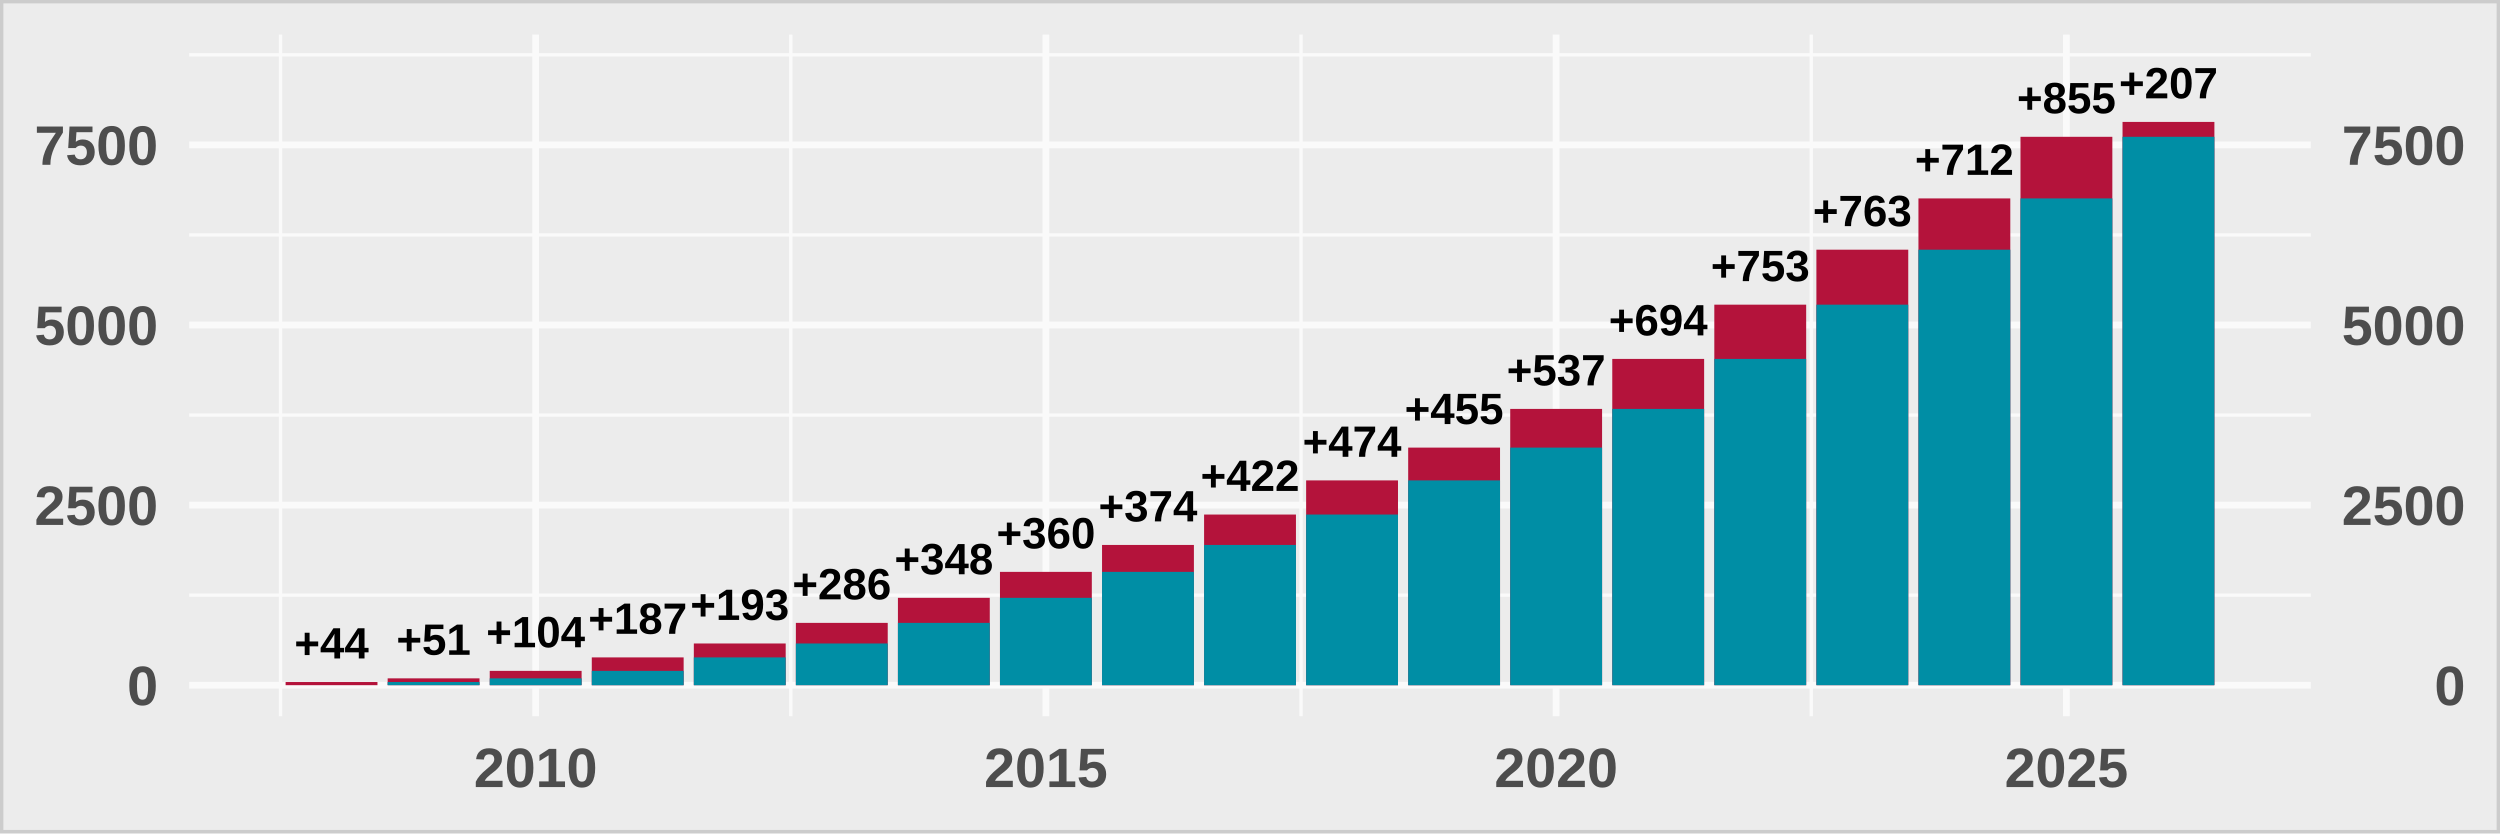
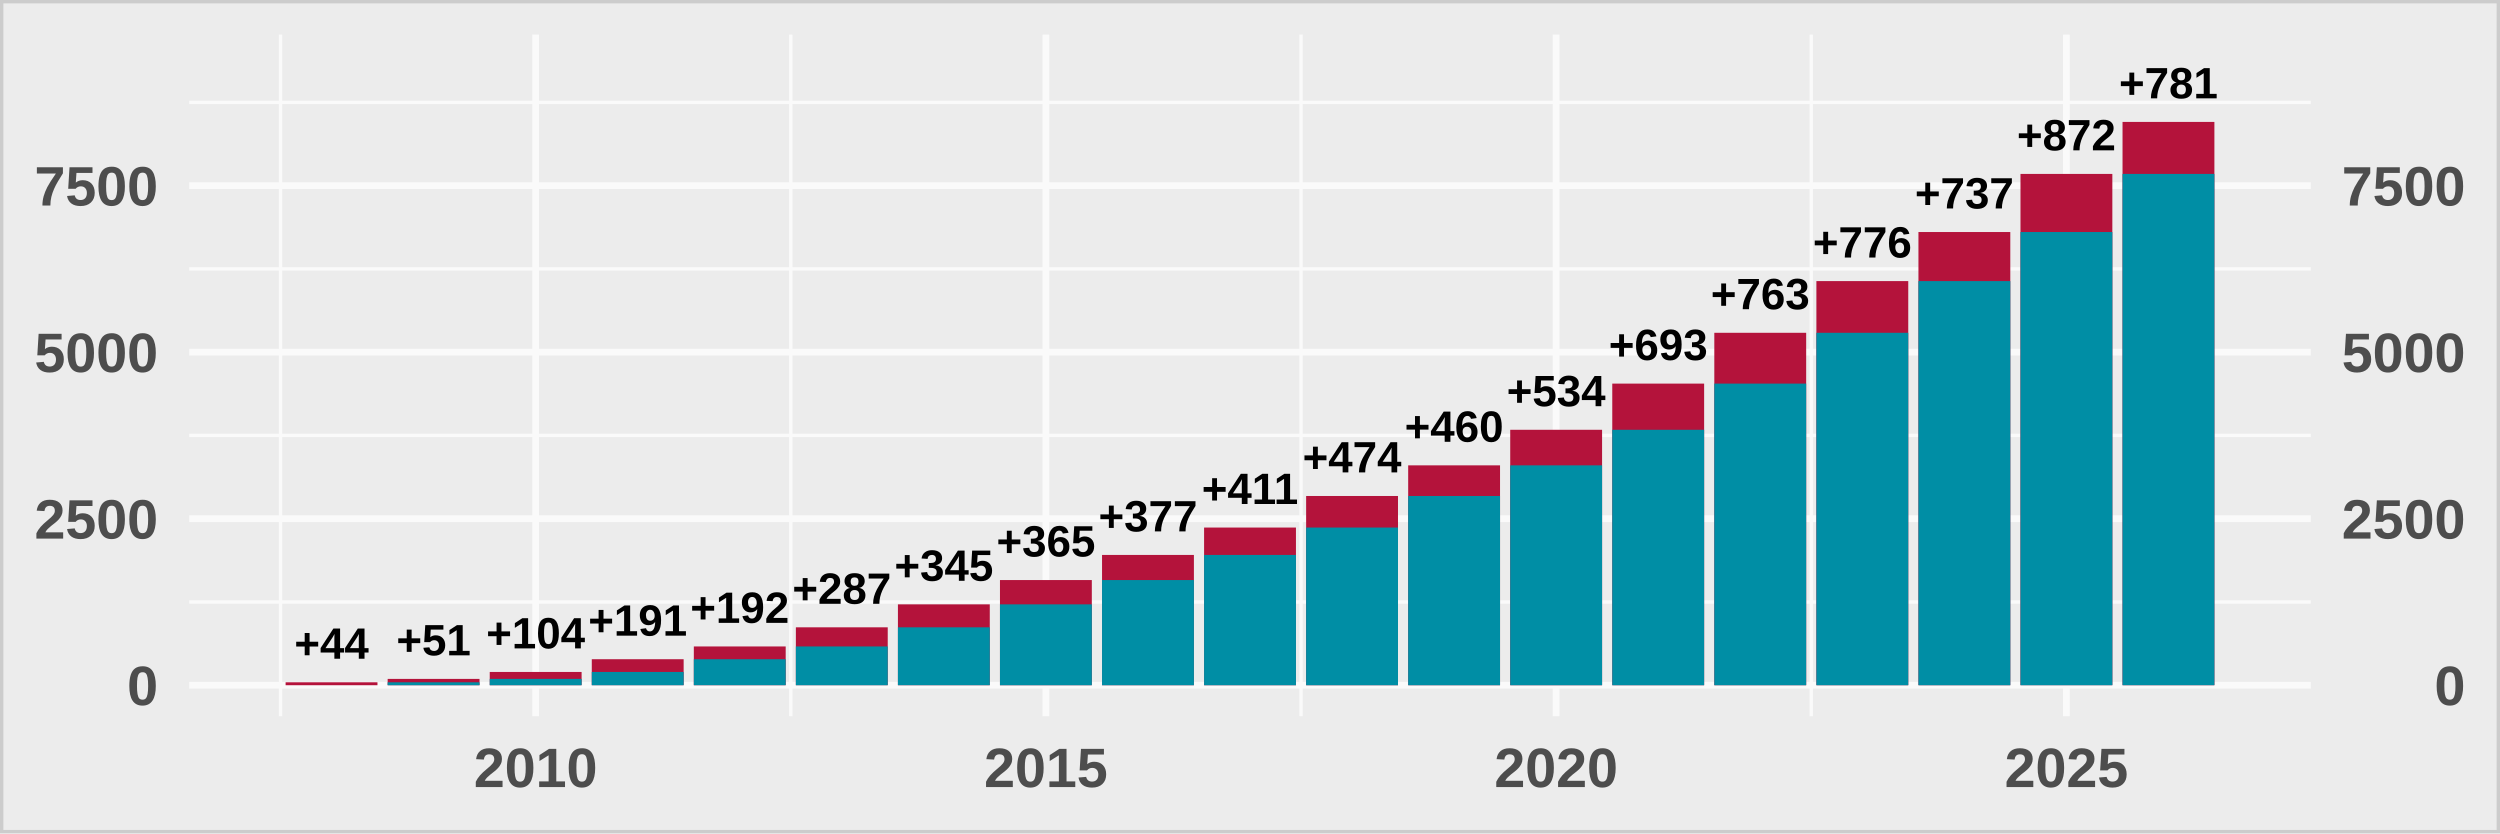
<svg xmlns="http://www.w3.org/2000/svg" width="648.00pt" height="216.00pt" viewBox="0 0 648.00 216.00">
  <g class="svglite">
    <defs>
      <style type="text/css">
    .svglite line, .svglite polyline, .svglite polygon, .svglite path, .svglite rect, .svglite circle {
      fill: none;
      stroke: #000000;
      stroke-linecap: round;
      stroke-linejoin: round;
      stroke-miterlimit: 10.00;
    }
    .svglite text {
      white-space: pre;
    }
    .svglite g.glyphgroup path {
      fill: inherit;
      stroke: none;
    }
  </style>
    </defs>
    <rect width="100%" height="100%" style="stroke: none; fill: #FFFFFF;" />
    <defs>
      <clipPath id="cpMC4wMHw2NDguMDB8MC4wMHwyMTYuMDA=">
        <rect x="0.00" y="0.00" width="648.00" height="216.00" />
      </clipPath>
    </defs>
    <g clip-path="url(#cpMC4wMHw2NDguMDB8MC4wMHwyMTYuMDA=)">
      <rect x="0.00" y="-0" width="648.00" height="216.00" style="stroke-width: 1.75; stroke: #CCCCCC; fill: #ECECEC;" />
    </g>
    <defs>
      <clipPath id="cpNDkuMDR8NTk4Ljk2fDguOTd8MTg1LjY0">
        <rect x="49.04" y="8.97" width="549.93" height="176.67" />
      </clipPath>
    </defs>
    <g clip-path="url(#cpNDkuMDR8NTk4Ljk2fDguOTd8MTg1LjY0)">
-       <polyline points="49.04,154.26 598.96,154.26 " style="stroke-width: 0.87; stroke: #FAFAFA; stroke-linecap: butt;" />
-       <polyline points="49.04,107.58 598.96,107.58 " style="stroke-width: 0.87; stroke: #FAFAFA; stroke-linecap: butt;" />
-       <polyline points="49.04,60.90 598.96,60.90 " style="stroke-width: 0.87; stroke: #FAFAFA; stroke-linecap: butt;" />
-       <polyline points="49.04,14.21 598.96,14.21 " style="stroke-width: 0.87; stroke: #FAFAFA; stroke-linecap: butt;" />
+       <polyline points="49.04,156.03 598.96,156.03 " style="stroke-width: 0.87; stroke: #FAFAFA; stroke-linecap: butt;" />
+       <polyline points="49.04,112.86 598.96,112.86 " style="stroke-width: 0.87; stroke: #FAFAFA; stroke-linecap: butt;" />
+       <polyline points="49.04,69.70 598.96,69.70 " style="stroke-width: 0.87; stroke: #FAFAFA; stroke-linecap: butt;" />
+       <polyline points="49.04,26.54 598.96,26.54 " style="stroke-width: 0.87; stroke: #FAFAFA; stroke-linecap: butt;" />
      <polyline points="72.71,185.64 72.71,8.97 " style="stroke-width: 0.87; stroke: #FAFAFA; stroke-linecap: butt;" />
      <polyline points="204.97,185.64 204.97,8.97 " style="stroke-width: 0.87; stroke: #FAFAFA; stroke-linecap: butt;" />
      <polyline points="337.23,185.64 337.23,8.97 " style="stroke-width: 0.87; stroke: #FAFAFA; stroke-linecap: butt;" />
      <polyline points="469.48,185.64 469.48,8.97 " style="stroke-width: 0.87; stroke: #FAFAFA; stroke-linecap: butt;" />
      <polyline points="49.04,177.61 598.96,177.61 " style="stroke-width: 1.75; stroke: #FAFAFA; stroke-linecap: butt;" />
-       <polyline points="49.04,130.92 598.96,130.92 " style="stroke-width: 1.75; stroke: #FAFAFA; stroke-linecap: butt;" />
-       <polyline points="49.04,84.24 598.96,84.24 " style="stroke-width: 1.75; stroke: #FAFAFA; stroke-linecap: butt;" />
-       <polyline points="49.04,37.55 598.96,37.55 " style="stroke-width: 1.75; stroke: #FAFAFA; stroke-linecap: butt;" />
+       <polyline points="49.04,134.44 598.96,134.44 " style="stroke-width: 1.75; stroke: #FAFAFA; stroke-linecap: butt;" />
+       <polyline points="49.04,91.28 598.96,91.28 " style="stroke-width: 1.75; stroke: #FAFAFA; stroke-linecap: butt;" />
+       <polyline points="49.04,48.12 598.96,48.12 " style="stroke-width: 1.75; stroke: #FAFAFA; stroke-linecap: butt;" />
      <polyline points="138.84,185.64 138.84,8.97 " style="stroke-width: 1.75; stroke: #FAFAFA; stroke-linecap: butt;" />
      <polyline points="271.10,185.64 271.10,8.97 " style="stroke-width: 1.75; stroke: #FAFAFA; stroke-linecap: butt;" />
      <polyline points="403.35,185.64 403.35,8.97 " style="stroke-width: 1.75; stroke: #FAFAFA; stroke-linecap: butt;" />
      <polyline points="535.61,185.64 535.61,8.97 " style="stroke-width: 1.75; stroke: #FAFAFA; stroke-linecap: butt;" />
-       <rect x="74.03" y="176.78" width="23.81" height="0.82" style="stroke-width: 1.75; stroke: none; stroke-linecap: butt; stroke-linejoin: miter; fill: #B4133B;" />
-       <rect x="100.48" y="175.83" width="23.81" height="1.77" style="stroke-width: 1.75; stroke: none; stroke-linecap: butt; stroke-linejoin: miter; fill: #B4133B;" />
-       <rect x="126.94" y="173.89" width="23.81" height="3.72" style="stroke-width: 1.75; stroke: none; stroke-linecap: butt; stroke-linejoin: miter; fill: #B4133B;" />
-       <rect x="153.39" y="170.40" width="23.81" height="7.21" style="stroke-width: 1.75; stroke: none; stroke-linecap: butt; stroke-linejoin: miter; fill: #B4133B;" />
-       <rect x="179.84" y="166.79" width="23.81" height="10.81" style="stroke-width: 1.75; stroke: none; stroke-linecap: butt; stroke-linejoin: miter; fill: #B4133B;" />
-       <rect x="206.29" y="161.45" width="23.81" height="16.15" style="stroke-width: 1.75; stroke: none; stroke-linecap: butt; stroke-linejoin: miter; fill: #B4133B;" />
-       <rect x="232.74" y="154.96" width="23.81" height="22.65" style="stroke-width: 1.75; stroke: none; stroke-linecap: butt; stroke-linejoin: miter; fill: #B4133B;" />
-       <rect x="259.19" y="148.23" width="23.81" height="29.37" style="stroke-width: 1.75; stroke: none; stroke-linecap: butt; stroke-linejoin: miter; fill: #B4133B;" />
-       <rect x="285.65" y="141.25" width="23.81" height="36.36" style="stroke-width: 1.75; stroke: none; stroke-linecap: butt; stroke-linejoin: miter; fill: #B4133B;" />
-       <rect x="312.10" y="133.37" width="23.81" height="44.24" style="stroke-width: 1.75; stroke: none; stroke-linecap: butt; stroke-linejoin: miter; fill: #B4133B;" />
-       <rect x="338.55" y="124.52" width="23.81" height="53.09" style="stroke-width: 1.75; stroke: none; stroke-linecap: butt; stroke-linejoin: miter; fill: #B4133B;" />
-       <rect x="365.00" y="116.02" width="23.81" height="61.59" style="stroke-width: 1.75; stroke: none; stroke-linecap: butt; stroke-linejoin: miter; fill: #B4133B;" />
-       <rect x="391.45" y="105.99" width="23.81" height="71.61" style="stroke-width: 1.75; stroke: none; stroke-linecap: butt; stroke-linejoin: miter; fill: #B4133B;" />
-       <rect x="417.90" y="93.03" width="23.81" height="84.57" style="stroke-width: 1.75; stroke: none; stroke-linecap: butt; stroke-linejoin: miter; fill: #B4133B;" />
-       <rect x="444.35" y="78.97" width="23.81" height="98.63" style="stroke-width: 1.75; stroke: none; stroke-linecap: butt; stroke-linejoin: miter; fill: #B4133B;" />
-       <rect x="470.81" y="64.72" width="23.81" height="112.88" style="stroke-width: 1.75; stroke: none; stroke-linecap: butt; stroke-linejoin: miter; fill: #B4133B;" />
-       <rect x="497.26" y="51.43" width="23.81" height="126.18" style="stroke-width: 1.75; stroke: none; stroke-linecap: butt; stroke-linejoin: miter; fill: #B4133B;" />
-       <rect x="523.71" y="35.46" width="23.81" height="142.14" style="stroke-width: 1.75; stroke: none; stroke-linecap: butt; stroke-linejoin: miter; fill: #B4133B;" />
+       <rect x="74.03" y="176.85" width="23.81" height="0.76" style="stroke-width: 1.75; stroke: none; stroke-linecap: butt; stroke-linejoin: miter; fill: #B4133B;" />
+       <rect x="100.48" y="175.97" width="23.81" height="1.64" style="stroke-width: 1.75; stroke: none; stroke-linecap: butt; stroke-linejoin: miter; fill: #B4133B;" />
+       <rect x="126.94" y="174.17" width="23.81" height="3.44" style="stroke-width: 1.75; stroke: none; stroke-linecap: butt; stroke-linejoin: miter; fill: #B4133B;" />
+       <rect x="153.39" y="170.87" width="23.81" height="6.73" style="stroke-width: 1.75; stroke: none; stroke-linecap: butt; stroke-linejoin: miter; fill: #B4133B;" />
+       <rect x="179.84" y="167.56" width="23.81" height="10.05" style="stroke-width: 1.75; stroke: none; stroke-linecap: butt; stroke-linejoin: miter; fill: #B4133B;" />
+       <rect x="206.29" y="162.60" width="23.81" height="15.00" style="stroke-width: 1.75; stroke: none; stroke-linecap: butt; stroke-linejoin: miter; fill: #B4133B;" />
+       <rect x="232.74" y="156.65" width="23.81" height="20.96" style="stroke-width: 1.75; stroke: none; stroke-linecap: butt; stroke-linejoin: miter; fill: #B4133B;" />
+       <rect x="259.19" y="150.35" width="23.81" height="27.26" style="stroke-width: 1.75; stroke: none; stroke-linecap: butt; stroke-linejoin: miter; fill: #B4133B;" />
+       <rect x="285.65" y="143.84" width="23.81" height="33.77" style="stroke-width: 1.75; stroke: none; stroke-linecap: butt; stroke-linejoin: miter; fill: #B4133B;" />
+       <rect x="312.10" y="136.74" width="23.81" height="40.87" style="stroke-width: 1.75; stroke: none; stroke-linecap: butt; stroke-linejoin: miter; fill: #B4133B;" />
+       <rect x="338.55" y="128.56" width="23.81" height="49.05" style="stroke-width: 1.75; stroke: none; stroke-linecap: butt; stroke-linejoin: miter; fill: #B4133B;" />
+       <rect x="365.00" y="120.62" width="23.81" height="56.99" style="stroke-width: 1.75; stroke: none; stroke-linecap: butt; stroke-linejoin: miter; fill: #B4133B;" />
+       <rect x="391.45" y="111.40" width="23.81" height="66.21" style="stroke-width: 1.75; stroke: none; stroke-linecap: butt; stroke-linejoin: miter; fill: #B4133B;" />
+       <rect x="417.90" y="99.43" width="23.81" height="78.18" style="stroke-width: 1.75; stroke: none; stroke-linecap: butt; stroke-linejoin: miter; fill: #B4133B;" />
+       <rect x="444.35" y="86.26" width="23.81" height="91.35" style="stroke-width: 1.75; stroke: none; stroke-linecap: butt; stroke-linejoin: miter; fill: #B4133B;" />
+       <rect x="470.81" y="72.86" width="23.81" height="104.75" style="stroke-width: 1.75; stroke: none; stroke-linecap: butt; stroke-linejoin: miter; fill: #B4133B;" />
+       <rect x="497.26" y="60.14" width="23.81" height="117.47" style="stroke-width: 1.75; stroke: none; stroke-linecap: butt; stroke-linejoin: miter; fill: #B4133B;" />
+       <rect x="523.71" y="45.08" width="23.81" height="132.52" style="stroke-width: 1.75; stroke: none; stroke-linecap: butt; stroke-linejoin: miter; fill: #B4133B;" />
      <rect x="550.16" y="31.60" width="23.81" height="146.01" style="stroke-width: 1.75; stroke: none; stroke-linecap: butt; stroke-linejoin: miter; fill: #B4133B;" />
      <rect x="74.03" y="177.61" width="23.81" height="0.00" style="stroke-width: 1.75; stroke: none; stroke-linecap: butt; stroke-linejoin: miter; fill: #008EA5;" />
-       <rect x="100.48" y="176.78" width="23.81" height="0.82" style="stroke-width: 1.75; stroke: none; stroke-linecap: butt; stroke-linejoin: miter; fill: #008EA5;" />
-       <rect x="126.94" y="175.83" width="23.81" height="1.77" style="stroke-width: 1.75; stroke: none; stroke-linecap: butt; stroke-linejoin: miter; fill: #008EA5;" />
-       <rect x="153.39" y="173.89" width="23.81" height="3.72" style="stroke-width: 1.75; stroke: none; stroke-linecap: butt; stroke-linejoin: miter; fill: #008EA5;" />
-       <rect x="179.84" y="170.40" width="23.81" height="7.21" style="stroke-width: 1.75; stroke: none; stroke-linecap: butt; stroke-linejoin: miter; fill: #008EA5;" />
-       <rect x="206.29" y="166.79" width="23.81" height="10.81" style="stroke-width: 1.75; stroke: none; stroke-linecap: butt; stroke-linejoin: miter; fill: #008EA5;" />
-       <rect x="232.74" y="161.45" width="23.81" height="16.15" style="stroke-width: 1.75; stroke: none; stroke-linecap: butt; stroke-linejoin: miter; fill: #008EA5;" />
-       <rect x="259.19" y="154.96" width="23.81" height="22.65" style="stroke-width: 1.75; stroke: none; stroke-linecap: butt; stroke-linejoin: miter; fill: #008EA5;" />
-       <rect x="285.65" y="148.23" width="23.81" height="29.37" style="stroke-width: 1.75; stroke: none; stroke-linecap: butt; stroke-linejoin: miter; fill: #008EA5;" />
-       <rect x="312.10" y="141.25" width="23.81" height="36.36" style="stroke-width: 1.75; stroke: none; stroke-linecap: butt; stroke-linejoin: miter; fill: #008EA5;" />
-       <rect x="338.55" y="133.37" width="23.81" height="44.24" style="stroke-width: 1.75; stroke: none; stroke-linecap: butt; stroke-linejoin: miter; fill: #008EA5;" />
-       <rect x="365.00" y="124.52" width="23.81" height="53.09" style="stroke-width: 1.75; stroke: none; stroke-linecap: butt; stroke-linejoin: miter; fill: #008EA5;" />
-       <rect x="391.45" y="116.02" width="23.81" height="61.59" style="stroke-width: 1.75; stroke: none; stroke-linecap: butt; stroke-linejoin: miter; fill: #008EA5;" />
-       <rect x="417.90" y="105.99" width="23.81" height="71.61" style="stroke-width: 1.75; stroke: none; stroke-linecap: butt; stroke-linejoin: miter; fill: #008EA5;" />
-       <rect x="444.35" y="93.03" width="23.81" height="84.57" style="stroke-width: 1.75; stroke: none; stroke-linecap: butt; stroke-linejoin: miter; fill: #008EA5;" />
-       <rect x="470.81" y="78.97" width="23.81" height="98.63" style="stroke-width: 1.75; stroke: none; stroke-linecap: butt; stroke-linejoin: miter; fill: #008EA5;" />
-       <rect x="497.26" y="64.72" width="23.81" height="112.88" style="stroke-width: 1.75; stroke: none; stroke-linecap: butt; stroke-linejoin: miter; fill: #008EA5;" />
-       <rect x="523.71" y="51.43" width="23.81" height="126.18" style="stroke-width: 1.75; stroke: none; stroke-linecap: butt; stroke-linejoin: miter; fill: #008EA5;" />
-       <rect x="550.16" y="35.46" width="23.81" height="142.14" style="stroke-width: 1.75; stroke: none; stroke-linecap: butt; stroke-linejoin: miter; fill: #008EA5;" />
-       <text x="85.94" y="170.68" text-anchor="middle" style="font-size: 11.38px; font-weight: bold; font-family: &quot;Arial&quot;;" textLength="19.30px" lengthAdjust="spacingAndGlyphs">+44</text>
-       <text x="112.39" y="169.72" text-anchor="middle" style="font-size: 11.38px; font-weight: bold; font-family: &quot;Arial&quot;;" textLength="19.30px" lengthAdjust="spacingAndGlyphs">+51</text>
-       <text x="138.84" y="167.78" text-anchor="middle" style="font-size: 11.38px; font-weight: bold; font-family: &quot;Arial&quot;;" textLength="25.62px" lengthAdjust="spacingAndGlyphs">+104</text>
-       <text x="165.29" y="164.29" text-anchor="middle" style="font-size: 11.38px; font-weight: bold; font-family: &quot;Arial&quot;;" textLength="25.62px" lengthAdjust="spacingAndGlyphs">+187</text>
-       <text x="191.74" y="160.69" text-anchor="middle" style="font-size: 11.38px; font-weight: bold; font-family: &quot;Arial&quot;;" textLength="25.62px" lengthAdjust="spacingAndGlyphs">+193</text>
-       <text x="218.19" y="155.35" text-anchor="middle" style="font-size: 11.38px; font-weight: bold; font-family: &quot;Arial&quot;;" textLength="25.62px" lengthAdjust="spacingAndGlyphs">+286</text>
-       <text x="244.65" y="148.85" text-anchor="middle" style="font-size: 11.38px; font-weight: bold; font-family: &quot;Arial&quot;;" textLength="25.62px" lengthAdjust="spacingAndGlyphs">+348</text>
-       <text x="271.10" y="142.13" text-anchor="middle" style="font-size: 11.38px; font-weight: bold; font-family: &quot;Arial&quot;;" textLength="25.62px" lengthAdjust="spacingAndGlyphs">+360</text>
-       <text x="297.55" y="135.14" text-anchor="middle" style="font-size: 11.38px; font-weight: bold; font-family: &quot;Arial&quot;;" textLength="25.62px" lengthAdjust="spacingAndGlyphs">+374</text>
-       <text x="324.00" y="127.26" text-anchor="middle" style="font-size: 11.38px; font-weight: bold; font-family: &quot;Arial&quot;;" textLength="25.62px" lengthAdjust="spacingAndGlyphs">+422</text>
-       <text x="350.45" y="118.41" text-anchor="middle" style="font-size: 11.38px; font-weight: bold; font-family: &quot;Arial&quot;;" textLength="25.62px" lengthAdjust="spacingAndGlyphs">+474</text>
-       <text x="376.90" y="109.91" text-anchor="middle" style="font-size: 11.38px; font-weight: bold; font-family: &quot;Arial&quot;;" textLength="25.62px" lengthAdjust="spacingAndGlyphs">+455</text>
-       <text x="403.35" y="99.89" text-anchor="middle" style="font-size: 11.38px; font-weight: bold; font-family: &quot;Arial&quot;;" textLength="25.62px" lengthAdjust="spacingAndGlyphs">+537</text>
-       <text x="429.81" y="86.93" text-anchor="middle" style="font-size: 11.38px; font-weight: bold; font-family: &quot;Arial&quot;;" textLength="25.62px" lengthAdjust="spacingAndGlyphs">+694</text>
-       <text x="456.26" y="72.87" text-anchor="middle" style="font-size: 11.38px; font-weight: bold; font-family: &quot;Arial&quot;;" textLength="25.62px" lengthAdjust="spacingAndGlyphs">+753</text>
-       <text x="482.71" y="58.62" text-anchor="middle" style="font-size: 11.38px; font-weight: bold; font-family: &quot;Arial&quot;;" textLength="25.62px" lengthAdjust="spacingAndGlyphs">+763</text>
-       <text x="509.16" y="45.32" text-anchor="middle" style="font-size: 11.38px; font-weight: bold; font-family: &quot;Arial&quot;;" textLength="25.62px" lengthAdjust="spacingAndGlyphs">+712</text>
-       <text x="535.61" y="29.36" text-anchor="middle" style="font-size: 11.38px; font-weight: bold; font-family: &quot;Arial&quot;;" textLength="25.62px" lengthAdjust="spacingAndGlyphs">+855</text>
-       <text x="562.06" y="25.49" text-anchor="middle" style="font-size: 11.38px; font-weight: bold; font-family: &quot;Arial&quot;;" textLength="25.62px" lengthAdjust="spacingAndGlyphs">+207</text>
+       <rect x="100.48" y="176.85" width="23.81" height="0.76" style="stroke-width: 1.75; stroke: none; stroke-linecap: butt; stroke-linejoin: miter; fill: #008EA5;" />
+       <rect x="126.94" y="175.97" width="23.81" height="1.64" style="stroke-width: 1.75; stroke: none; stroke-linecap: butt; stroke-linejoin: miter; fill: #008EA5;" />
+       <rect x="153.39" y="174.17" width="23.81" height="3.44" style="stroke-width: 1.75; stroke: none; stroke-linecap: butt; stroke-linejoin: miter; fill: #008EA5;" />
+       <rect x="179.84" y="170.87" width="23.81" height="6.73" style="stroke-width: 1.75; stroke: none; stroke-linecap: butt; stroke-linejoin: miter; fill: #008EA5;" />
+       <rect x="206.29" y="167.56" width="23.81" height="10.05" style="stroke-width: 1.75; stroke: none; stroke-linecap: butt; stroke-linejoin: miter; fill: #008EA5;" />
+       <rect x="232.74" y="162.60" width="23.81" height="15.00" style="stroke-width: 1.75; stroke: none; stroke-linecap: butt; stroke-linejoin: miter; fill: #008EA5;" />
+       <rect x="259.19" y="156.65" width="23.81" height="20.96" style="stroke-width: 1.75; stroke: none; stroke-linecap: butt; stroke-linejoin: miter; fill: #008EA5;" />
+       <rect x="285.65" y="150.35" width="23.81" height="27.26" style="stroke-width: 1.75; stroke: none; stroke-linecap: butt; stroke-linejoin: miter; fill: #008EA5;" />
+       <rect x="312.10" y="143.84" width="23.81" height="33.77" style="stroke-width: 1.75; stroke: none; stroke-linecap: butt; stroke-linejoin: miter; fill: #008EA5;" />
+       <rect x="338.55" y="136.74" width="23.81" height="40.87" style="stroke-width: 1.75; stroke: none; stroke-linecap: butt; stroke-linejoin: miter; fill: #008EA5;" />
+       <rect x="365.00" y="128.56" width="23.81" height="49.05" style="stroke-width: 1.75; stroke: none; stroke-linecap: butt; stroke-linejoin: miter; fill: #008EA5;" />
+       <rect x="391.45" y="120.62" width="23.81" height="56.99" style="stroke-width: 1.75; stroke: none; stroke-linecap: butt; stroke-linejoin: miter; fill: #008EA5;" />
+       <rect x="417.90" y="111.40" width="23.81" height="66.21" style="stroke-width: 1.75; stroke: none; stroke-linecap: butt; stroke-linejoin: miter; fill: #008EA5;" />
+       <rect x="444.35" y="99.43" width="23.81" height="78.18" style="stroke-width: 1.75; stroke: none; stroke-linecap: butt; stroke-linejoin: miter; fill: #008EA5;" />
+       <rect x="470.81" y="86.26" width="23.81" height="91.35" style="stroke-width: 1.75; stroke: none; stroke-linecap: butt; stroke-linejoin: miter; fill: #008EA5;" />
+       <rect x="497.26" y="72.86" width="23.81" height="104.75" style="stroke-width: 1.75; stroke: none; stroke-linecap: butt; stroke-linejoin: miter; fill: #008EA5;" />
+       <rect x="523.71" y="60.14" width="23.81" height="117.47" style="stroke-width: 1.75; stroke: none; stroke-linecap: butt; stroke-linejoin: miter; fill: #008EA5;" />
+       <rect x="550.16" y="45.08" width="23.81" height="132.52" style="stroke-width: 1.75; stroke: none; stroke-linecap: butt; stroke-linejoin: miter; fill: #008EA5;" />
+       <text x="85.94" y="170.74" text-anchor="middle" style="font-size: 11.38px; font-weight: bold; font-family: &quot;Arial&quot;;" textLength="19.30px" lengthAdjust="spacingAndGlyphs">+44</text>
+       <text x="112.39" y="169.86" text-anchor="middle" style="font-size: 11.38px; font-weight: bold; font-family: &quot;Arial&quot;;" textLength="19.30px" lengthAdjust="spacingAndGlyphs">+51</text>
+       <text x="138.84" y="168.06" text-anchor="middle" style="font-size: 11.38px; font-weight: bold; font-family: &quot;Arial&quot;;" textLength="25.62px" lengthAdjust="spacingAndGlyphs">+104</text>
+       <text x="165.29" y="164.77" text-anchor="middle" style="font-size: 11.38px; font-weight: bold; font-family: &quot;Arial&quot;;" textLength="25.62px" lengthAdjust="spacingAndGlyphs">+191</text>
+       <text x="191.74" y="161.45" text-anchor="middle" style="font-size: 11.38px; font-weight: bold; font-family: &quot;Arial&quot;;" textLength="25.62px" lengthAdjust="spacingAndGlyphs">+192</text>
+       <text x="218.19" y="156.50" text-anchor="middle" style="font-size: 11.38px; font-weight: bold; font-family: &quot;Arial&quot;;" textLength="25.62px" lengthAdjust="spacingAndGlyphs">+287</text>
+       <text x="244.65" y="150.54" text-anchor="middle" style="font-size: 11.38px; font-weight: bold; font-family: &quot;Arial&quot;;" textLength="25.62px" lengthAdjust="spacingAndGlyphs">+345</text>
+       <text x="271.10" y="144.24" text-anchor="middle" style="font-size: 11.38px; font-weight: bold; font-family: &quot;Arial&quot;;" textLength="25.62px" lengthAdjust="spacingAndGlyphs">+365</text>
+       <text x="297.55" y="137.73" text-anchor="middle" style="font-size: 11.38px; font-weight: bold; font-family: &quot;Arial&quot;;" textLength="25.62px" lengthAdjust="spacingAndGlyphs">+377</text>
+       <text x="324.00" y="130.63" text-anchor="middle" style="font-size: 11.38px; font-weight: bold; font-family: &quot;Arial&quot;;" textLength="25.00px" lengthAdjust="spacingAndGlyphs">+411</text>
+       <text x="350.45" y="122.45" text-anchor="middle" style="font-size: 11.38px; font-weight: bold; font-family: &quot;Arial&quot;;" textLength="25.62px" lengthAdjust="spacingAndGlyphs">+474</text>
+       <text x="376.90" y="114.51" text-anchor="middle" style="font-size: 11.38px; font-weight: bold; font-family: &quot;Arial&quot;;" textLength="25.62px" lengthAdjust="spacingAndGlyphs">+460</text>
+       <text x="403.35" y="105.29" text-anchor="middle" style="font-size: 11.38px; font-weight: bold; font-family: &quot;Arial&quot;;" textLength="25.62px" lengthAdjust="spacingAndGlyphs">+534</text>
+       <text x="429.81" y="93.32" text-anchor="middle" style="font-size: 11.38px; font-weight: bold; font-family: &quot;Arial&quot;;" textLength="25.62px" lengthAdjust="spacingAndGlyphs">+693</text>
+       <text x="456.26" y="80.15" text-anchor="middle" style="font-size: 11.38px; font-weight: bold; font-family: &quot;Arial&quot;;" textLength="25.62px" lengthAdjust="spacingAndGlyphs">+763</text>
+       <text x="482.71" y="66.75" text-anchor="middle" style="font-size: 11.38px; font-weight: bold; font-family: &quot;Arial&quot;;" textLength="25.62px" lengthAdjust="spacingAndGlyphs">+776</text>
+       <text x="509.16" y="54.03" text-anchor="middle" style="font-size: 11.38px; font-weight: bold; font-family: &quot;Arial&quot;;" textLength="25.62px" lengthAdjust="spacingAndGlyphs">+737</text>
+       <text x="535.61" y="38.97" text-anchor="middle" style="font-size: 11.38px; font-weight: bold; font-family: &quot;Arial&quot;;" textLength="25.62px" lengthAdjust="spacingAndGlyphs">+872</text>
+       <text x="562.06" y="25.49" text-anchor="middle" style="font-size: 11.38px; font-weight: bold; font-family: &quot;Arial&quot;;" textLength="25.62px" lengthAdjust="spacingAndGlyphs">+781</text>
    </g>
    <g clip-path="url(#cpMC4wMHw2NDguMDB8MC4wMHwyMTYuMDA=)">
      <text x="40.97" y="182.76" text-anchor="end" style="font-size: 14.40px; font-weight: bold;fill: #4D4D4D; font-family: &quot;Arial&quot;;" textLength="8.00px" lengthAdjust="spacingAndGlyphs">0</text>
-       <text x="40.97" y="136.07" text-anchor="end" style="font-size: 14.40px; font-weight: bold;fill: #4D4D4D; font-family: &quot;Arial&quot;;" textLength="32.00px" lengthAdjust="spacingAndGlyphs">2500</text>
-       <text x="40.97" y="89.39" text-anchor="end" style="font-size: 14.40px; font-weight: bold;fill: #4D4D4D; font-family: &quot;Arial&quot;;" textLength="32.00px" lengthAdjust="spacingAndGlyphs">5000</text>
-       <text x="40.97" y="42.71" text-anchor="end" style="font-size: 14.40px; font-weight: bold;fill: #4D4D4D; font-family: &quot;Arial&quot;;" textLength="32.00px" lengthAdjust="spacingAndGlyphs">7500</text>
+       <text x="40.97" y="139.60" text-anchor="end" style="font-size: 14.40px; font-weight: bold;fill: #4D4D4D; font-family: &quot;Arial&quot;;" textLength="32.00px" lengthAdjust="spacingAndGlyphs">2500</text>
+       <text x="40.97" y="96.43" text-anchor="end" style="font-size: 14.40px; font-weight: bold;fill: #4D4D4D; font-family: &quot;Arial&quot;;" textLength="32.00px" lengthAdjust="spacingAndGlyphs">5000</text>
+       <text x="40.97" y="53.27" text-anchor="end" style="font-size: 14.40px; font-weight: bold;fill: #4D4D4D; font-family: &quot;Arial&quot;;" textLength="32.00px" lengthAdjust="spacingAndGlyphs">7500</text>
      <text x="639.03" y="182.76" text-anchor="end" style="font-size: 14.40px; font-weight: bold;fill: #4D4D4D; font-family: &quot;Arial&quot;;" textLength="8.00px" lengthAdjust="spacingAndGlyphs">0</text>
-       <text x="639.03" y="136.07" text-anchor="end" style="font-size: 14.40px; font-weight: bold;fill: #4D4D4D; font-family: &quot;Arial&quot;;" textLength="32.00px" lengthAdjust="spacingAndGlyphs">2500</text>
-       <text x="639.03" y="89.39" text-anchor="end" style="font-size: 14.40px; font-weight: bold;fill: #4D4D4D; font-family: &quot;Arial&quot;;" textLength="32.00px" lengthAdjust="spacingAndGlyphs">5000</text>
-       <text x="639.03" y="42.71" text-anchor="end" style="font-size: 14.40px; font-weight: bold;fill: #4D4D4D; font-family: &quot;Arial&quot;;" textLength="32.00px" lengthAdjust="spacingAndGlyphs">7500</text>
+       <text x="639.03" y="139.60" text-anchor="end" style="font-size: 14.40px; font-weight: bold;fill: #4D4D4D; font-family: &quot;Arial&quot;;" textLength="32.00px" lengthAdjust="spacingAndGlyphs">2500</text>
+       <text x="639.03" y="96.43" text-anchor="end" style="font-size: 14.40px; font-weight: bold;fill: #4D4D4D; font-family: &quot;Arial&quot;;" textLength="32.00px" lengthAdjust="spacingAndGlyphs">5000</text>
+       <text x="639.03" y="53.27" text-anchor="end" style="font-size: 14.40px; font-weight: bold;fill: #4D4D4D; font-family: &quot;Arial&quot;;" textLength="32.00px" lengthAdjust="spacingAndGlyphs">7500</text>
      <text x="138.84" y="204.01" text-anchor="middle" style="font-size: 14.40px; font-weight: bold;fill: #4D4D4D; font-family: &quot;Arial&quot;;" textLength="32.00px" lengthAdjust="spacingAndGlyphs">2010</text>
      <text x="271.10" y="204.01" text-anchor="middle" style="font-size: 14.40px; font-weight: bold;fill: #4D4D4D; font-family: &quot;Arial&quot;;" textLength="32.00px" lengthAdjust="spacingAndGlyphs">2015</text>
      <text x="403.35" y="204.01" text-anchor="middle" style="font-size: 14.40px; font-weight: bold;fill: #4D4D4D; font-family: &quot;Arial&quot;;" textLength="32.00px" lengthAdjust="spacingAndGlyphs">2020</text>
      <text x="535.61" y="204.01" text-anchor="middle" style="font-size: 14.40px; font-weight: bold;fill: #4D4D4D; font-family: &quot;Arial&quot;;" textLength="32.00px" lengthAdjust="spacingAndGlyphs">2025</text>
    </g>
  </g>
</svg>
